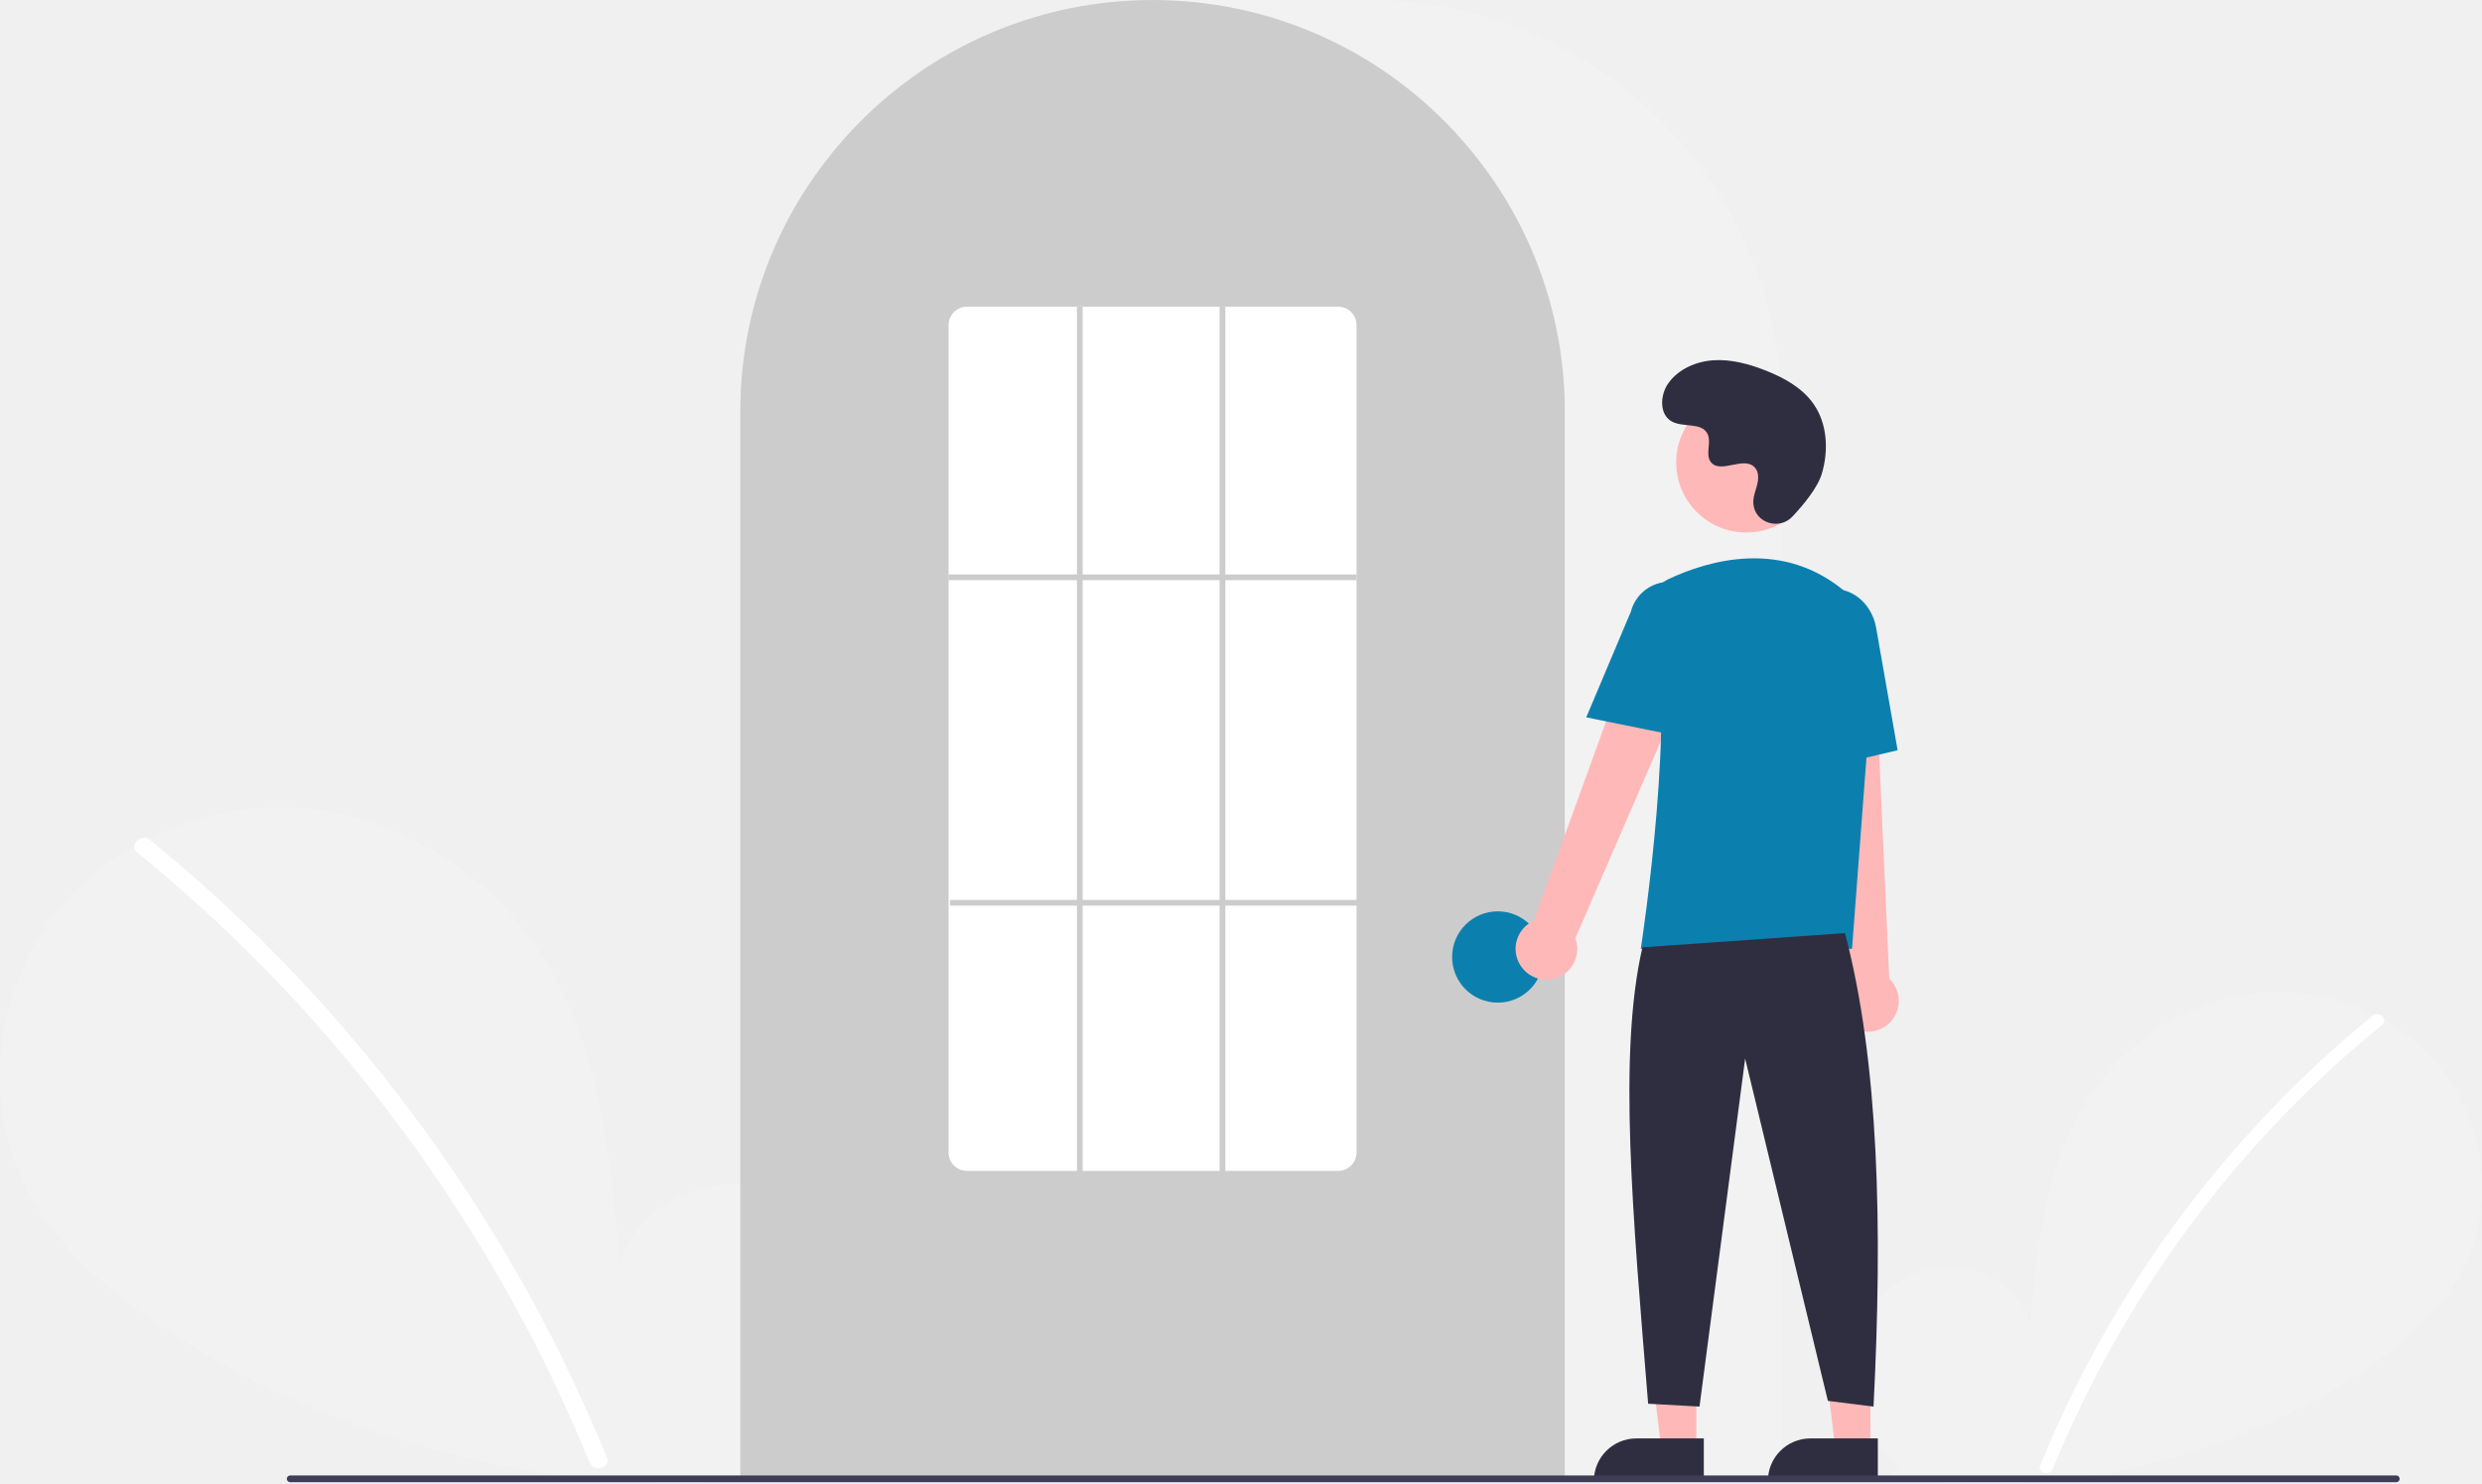
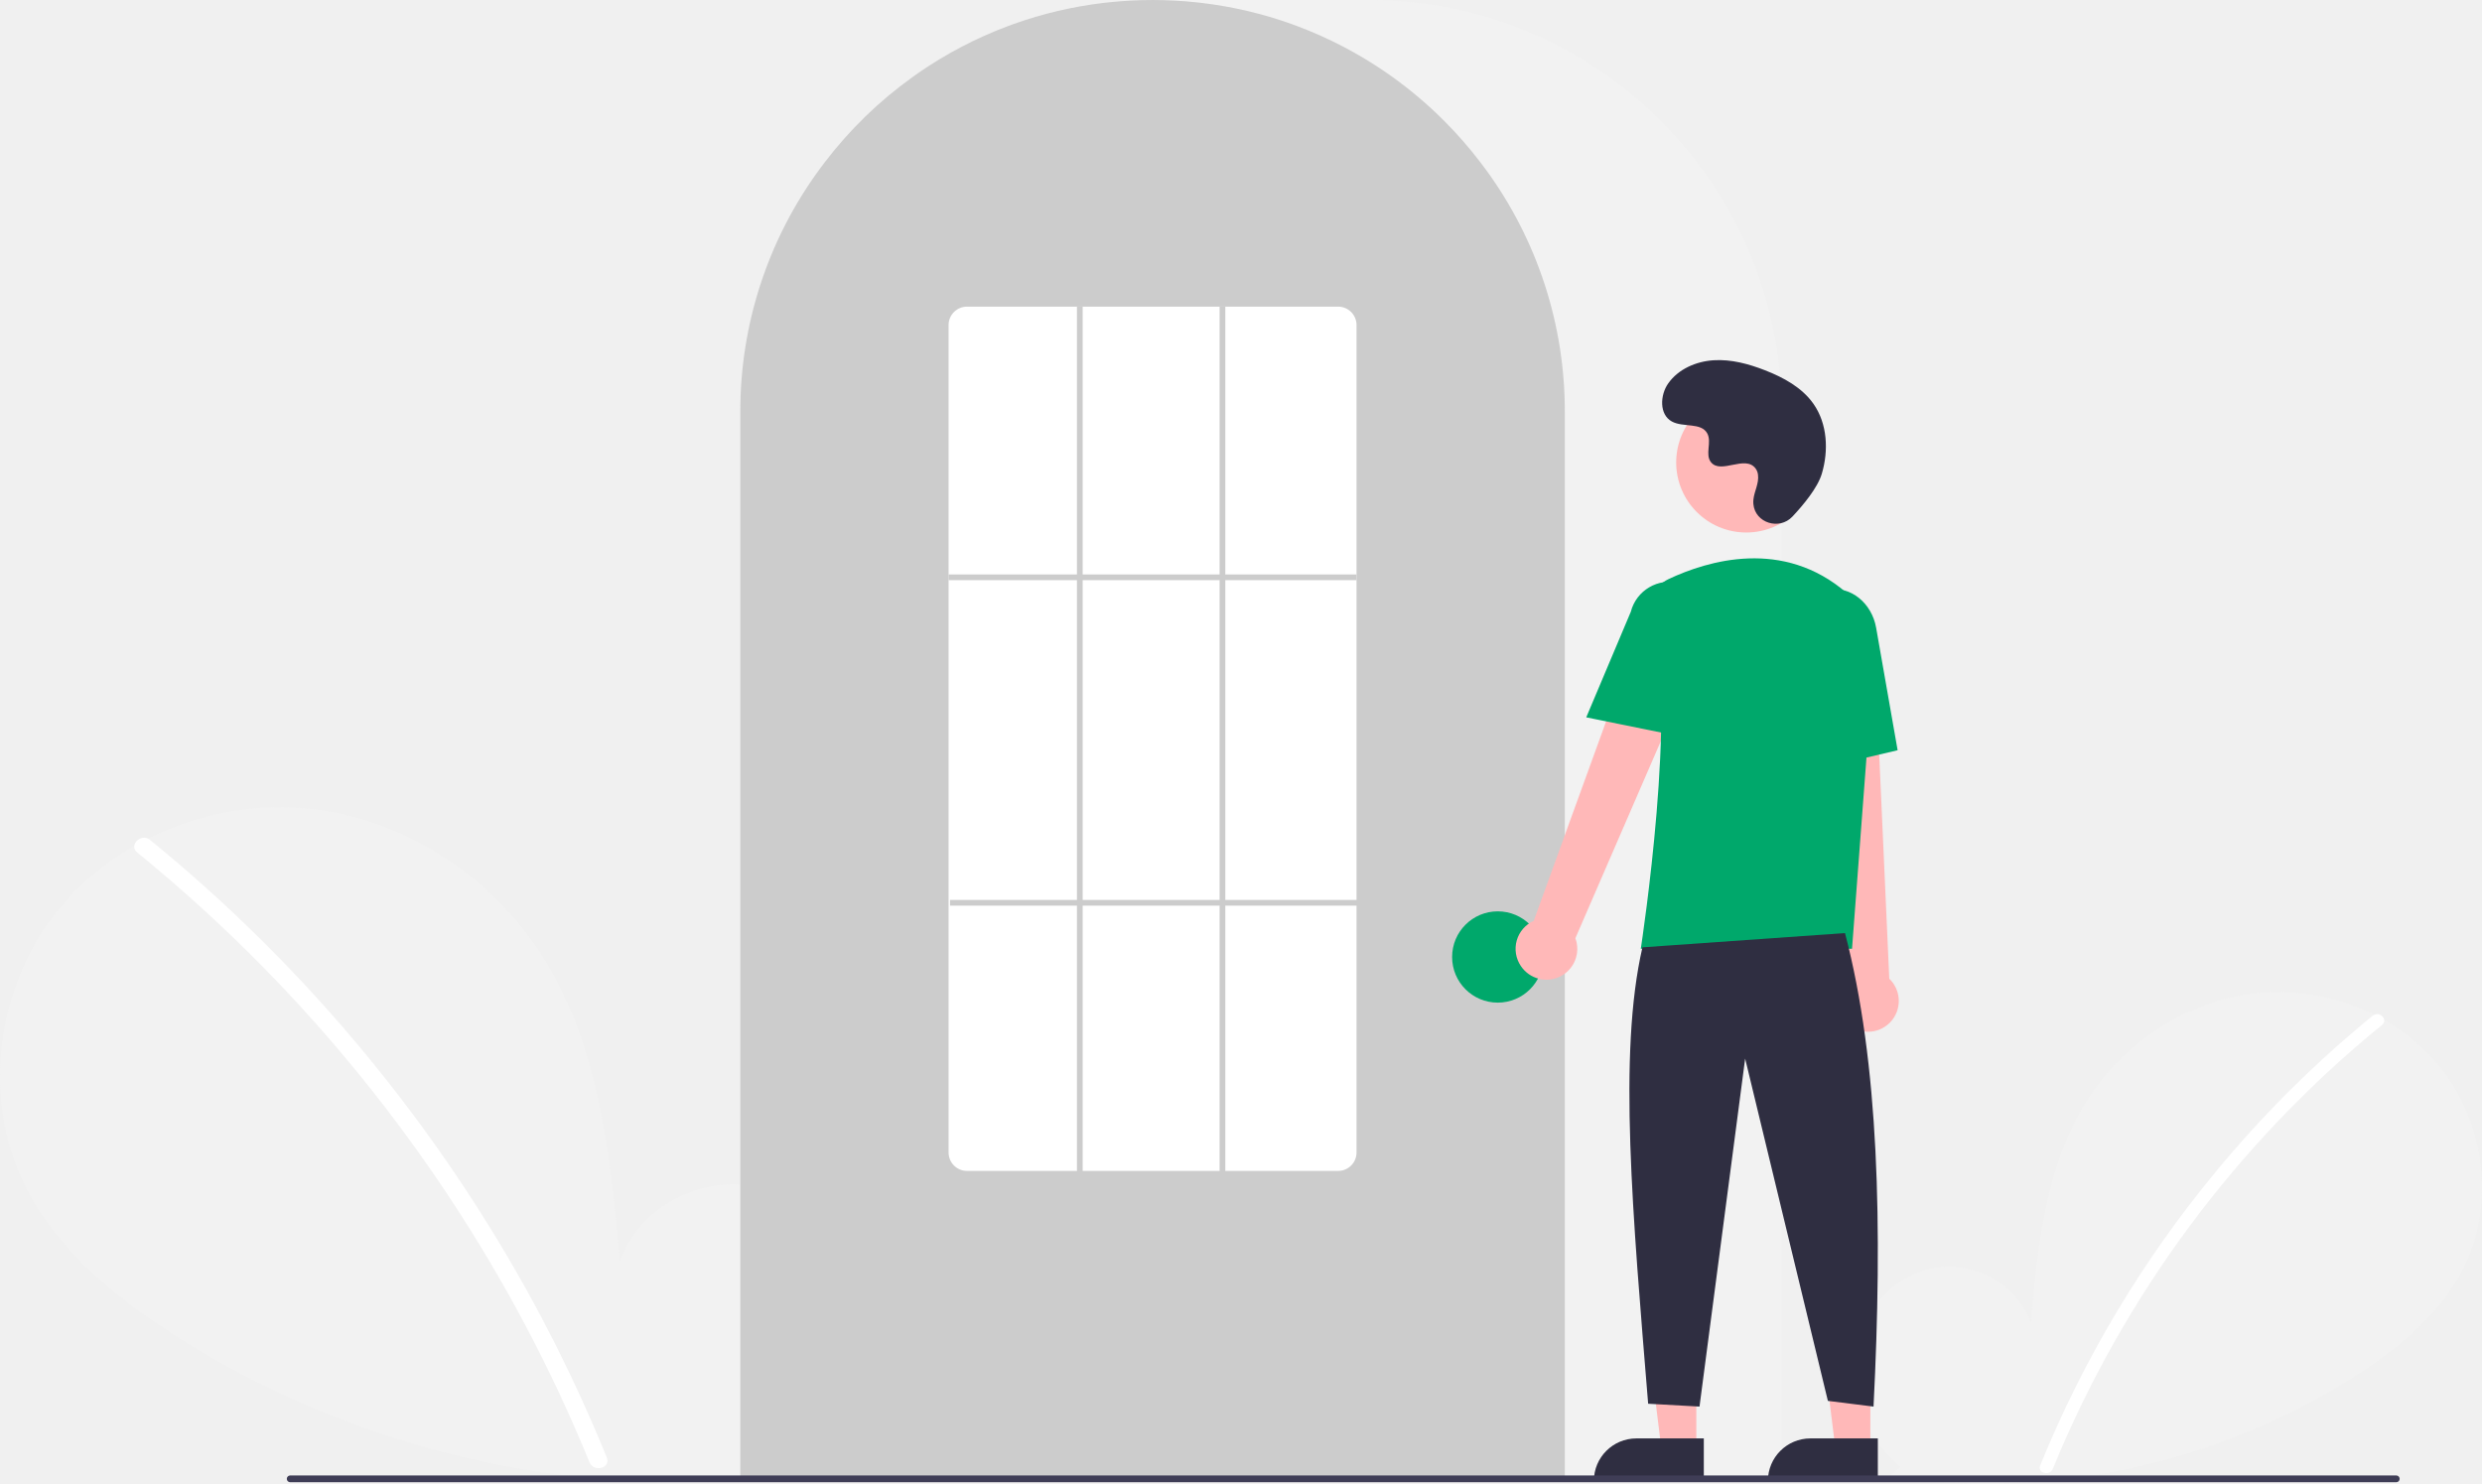
<svg xmlns="http://www.w3.org/2000/svg" data-name="Layer 1" width="870" height="520.139" viewBox="0 0 870 520.139">
  <path d="M831.092,704.187c-11.138-9.412-17.904-24.28-16.13-38.754s12.764-27.78,27.018-30.854,30.504,5.435,34.834,19.359c2.383-26.846,5.129-54.818,19.402-77.68,12.924-20.701,35.309-35.514,59.569-38.164s49.803,7.359,64.933,26.507,18.835,46.985,8.238,68.969c-7.806,16.195-22.188,28.247-37.257,38.052a240.452,240.452,0,0,1-164.454,35.977Z" transform="translate(-165 -189.9307)" fill="#f2f2f2" />
  <path d="M996.728,546.01a393.414,393.414,0,0,0-54.826,54.442,394.561,394.561,0,0,0-61.752,103.194c-1.112,2.725,3.313,3.911,4.412,1.216A392.342,392.342,0,0,1,999.963,549.245c2.284-1.86-.97-5.08-3.236-3.236Z" transform="translate(-165 -189.9307)" fill="#fff" />
  <path d="M445.067,701.63c15.299-12.927,24.591-33.348,22.154-53.228s-17.531-38.156-37.11-42.377-41.897,7.464-47.844,26.59c-3.273-36.873-7.044-75.292-26.648-106.693-17.751-28.433-48.497-48.778-81.818-52.418s-68.404,10.107-89.185,36.407-25.869,64.535-11.315,94.729c10.722,22.243,30.475,38.797,51.172,52.264,66.03,42.965,147.939,60.884,225.877,49.415" transform="translate(-165 -189.9307)" fill="#f2f2f2" />
  <path d="M217.567,484.373a540.355,540.355,0,0,1,75.304,74.777A548.076,548.076,0,0,1,352.257,647.04a545.835,545.835,0,0,1,25.43,53.846c1.527,3.743-4.55,5.372-6.06,1.671a536.36,536.36,0,0,0-49.009-92.727A539.734,539.734,0,0,0,256.889,528.632a538.441,538.441,0,0,0-43.766-39.815c-3.138-2.555,1.332-6.978,4.444-4.444Z" transform="translate(-165 -189.9307)" fill="#fff" />
  <path d="M789.5,708.931h-365v-374.5c0-79.678,64.822-144.5,144.5-144.5h76c79.677,0,144.5,64.822,144.5,144.5Z" transform="translate(-165 -189.9307)" fill="#f2f2f2" />
  <path d="M713.5,708.931h-289v-374.5a143.382,143.382,0,0,1,27.596-84.944c.664-.905,1.326-1.798,2.009-2.681a144.466,144.466,0,0,1,30.754-29.851c.66-.48,1.322-.952,1.994-1.423a144.16,144.16,0,0,1,31.472-16.459c.661-.25,1.334-.501,2.007-.742a144.02,144.02,0,0,1,31.108-7.336c.658-.09,1.333-.16,2.008-.23a146.288,146.288,0,0,1,31.105,0c.673.07,1.349.141,2.014.231a143.995,143.995,0,0,1,31.1,7.335c.673.241,1.346.492,2.009.743a143.799,143.799,0,0,1,31.106,16.216c.672.461,1.344.933,2.006,1.405a145.987,145.987,0,0,1,18.384,15.564,144.305,144.305,0,0,1,12.724,14.551c.681.88,1.343,1.773,2.005,2.677A143.382,143.382,0,0,1,713.5,334.431Z" transform="translate(-165 -189.9307)" fill="#ccc" />
-   <circle cx="525" cy="335.5" r="16" fill="#0b80af" />
+   <circle cx="525" cy="335.5" r="16" fill="#00a86b" />
  <polygon points="594.599 507.783 582.339 507.783 576.506 460.495 594.601 460.496 594.599 507.783" fill="#ffb8b8" />
  <path d="M573.582,504.28h23.644a0,0,0,0,1,0,0v14.887a0,0,0,0,1,0,0H558.695a0,0,0,0,1,0,0v0a14.887,14.887,0,0,1,14.887-14.887Z" fill="#2f2e41" />
  <polygon points="655.599 507.783 643.339 507.783 637.506 460.495 655.601 460.496 655.599 507.783" fill="#ffb8b8" />
  <path d="M634.582,504.28h23.644a0,0,0,0,1,0,0v14.887a0,0,0,0,1,0,0H619.695a0,0,0,0,1,0,0v0a14.887,14.887,0,0,1,14.887-14.887Z" fill="#2f2e41" />
  <path d="M698.098,528.6a10.743,10.743,0,0,1,4.511-15.843l41.676-114.867L764.791,409.082,717.206,518.853a10.801,10.801,0,0,1-19.109,9.748Z" transform="translate(-165 -189.9307)" fill="#ffb8b8" />
  <path d="M814.336,550.184a10.743,10.743,0,0,1-2.893-16.217L798.533,412.458l23.338,1.066L827.236,533.045a10.801,10.801,0,0,1-12.9,17.139Z" transform="translate(-165 -189.9307)" fill="#ffb8b8" />
  <circle cx="612.106" cy="162.123" r="24.561" fill="#ffb8b8" />
-   <path d="M814.18,522.549H740.133l.089-.576c.133-.861,13.197-86.439,3.562-114.436a11.813,11.813,0,0,1,6.069-14.584h0c13.772-6.485,40.208-14.471,62.52,4.909a28.234,28.234,0,0,1,9.459,23.396Z" transform="translate(-165 -189.9307)" fill="#0b80af" />
-   <path d="M754.354,448.181,721.018,441.418l15.626-37.03a13.997,13.997,0,0,1,27.106,6.998Z" transform="translate(-165 -189.9307)" fill="#0b80af" />
-   <path d="M797.05,460.739l-2.004-45.941c-1.52-8.636,3.424-16.8,11.027-18.135,7.605-1.33,15.032,4.66,16.558,13.36l7.533,42.928Z" transform="translate(-165 -189.9307)" fill="#0b80af" />
+   <path d="M814.18,522.549H740.133l.089-.576c.133-.861,13.197-86.439,3.562-114.436a11.813,11.813,0,0,1,6.069-14.584h0c13.772-6.485,40.208-14.471,62.52,4.909a28.234,28.234,0,0,1,9.459,23.396Z" transform="translate(-165 -189.9307)" fill="#00a86b" />
+   <path d="M754.354,448.181,721.018,441.418l15.626-37.03a13.997,13.997,0,0,1,27.106,6.998Z" transform="translate(-165 -189.9307)" fill="#00a86b" />
+   <path d="M797.05,460.739l-2.004-45.941c-1.52-8.636,3.424-16.8,11.027-18.135,7.605-1.33,15.032,4.66,16.558,13.36l7.533,42.928Z" transform="translate(-165 -189.9307)" fill="#00a86b" />
  <path d="M811.716,517.049c11.915,45.377,13.214,103.069,10,166l-16-2-29-120-16,122-18-1c-5.377-66.03-10.613-122.715-2-160Z" transform="translate(-165 -189.9307)" fill="#2f2e41" />
  <path d="M793.289,371.035c-4.582,4.881-13.091,2.261-13.688-4.407a8.055,8.055,0,0,1,.01-1.556c.308-2.954,2.015-5.635,1.606-8.754a4.59,4.59,0,0,0-.84-2.149c-3.651-4.889-12.222,2.187-15.668-2.239-2.113-2.714.371-6.987-1.251-10.021-2.14-4.004-8.479-2.029-12.454-4.221-4.423-2.439-4.158-9.225-1.247-13.353,3.551-5.034,9.776-7.72,15.923-8.107s12.253,1.275,17.992,3.511c6.521,2.541,12.988,6.054,17.001,11.788,4.88,6.973,5.35,16.348,2.909,24.502C802.098,360.99,797.031,367.049,793.289,371.035Z" transform="translate(-165 -189.9307)" fill="#2f2e41" />
  <path d="M1004.982,709.574h-738.294a1.191,1.191,0,0,1,0-2.381h738.294a1.191,1.191,0,0,1,0,2.381Z" transform="translate(-165 -189.9307)" fill="#3f3d56" />
  <path d="M634,600.431H504a6.465,6.465,0,0,1-6.5-6.415V303.846a6.465,6.465,0,0,1,6.5-6.415H634a6.465,6.465,0,0,1,6.5,6.415V594.015A6.465,6.465,0,0,1,634,600.431Z" transform="translate(-165 -189.9307)" fill="#fff" />
  <rect x="332.5" y="201.39" width="143" height="2" fill="#ccc" />
  <rect x="333" y="315.5" width="143" height="2" fill="#ccc" />
  <rect x="377.5" y="107.5" width="2" height="304" fill="#ccc" />
  <rect x="427.5" y="107.5" width="2" height="304" fill="#ccc" />
</svg>
